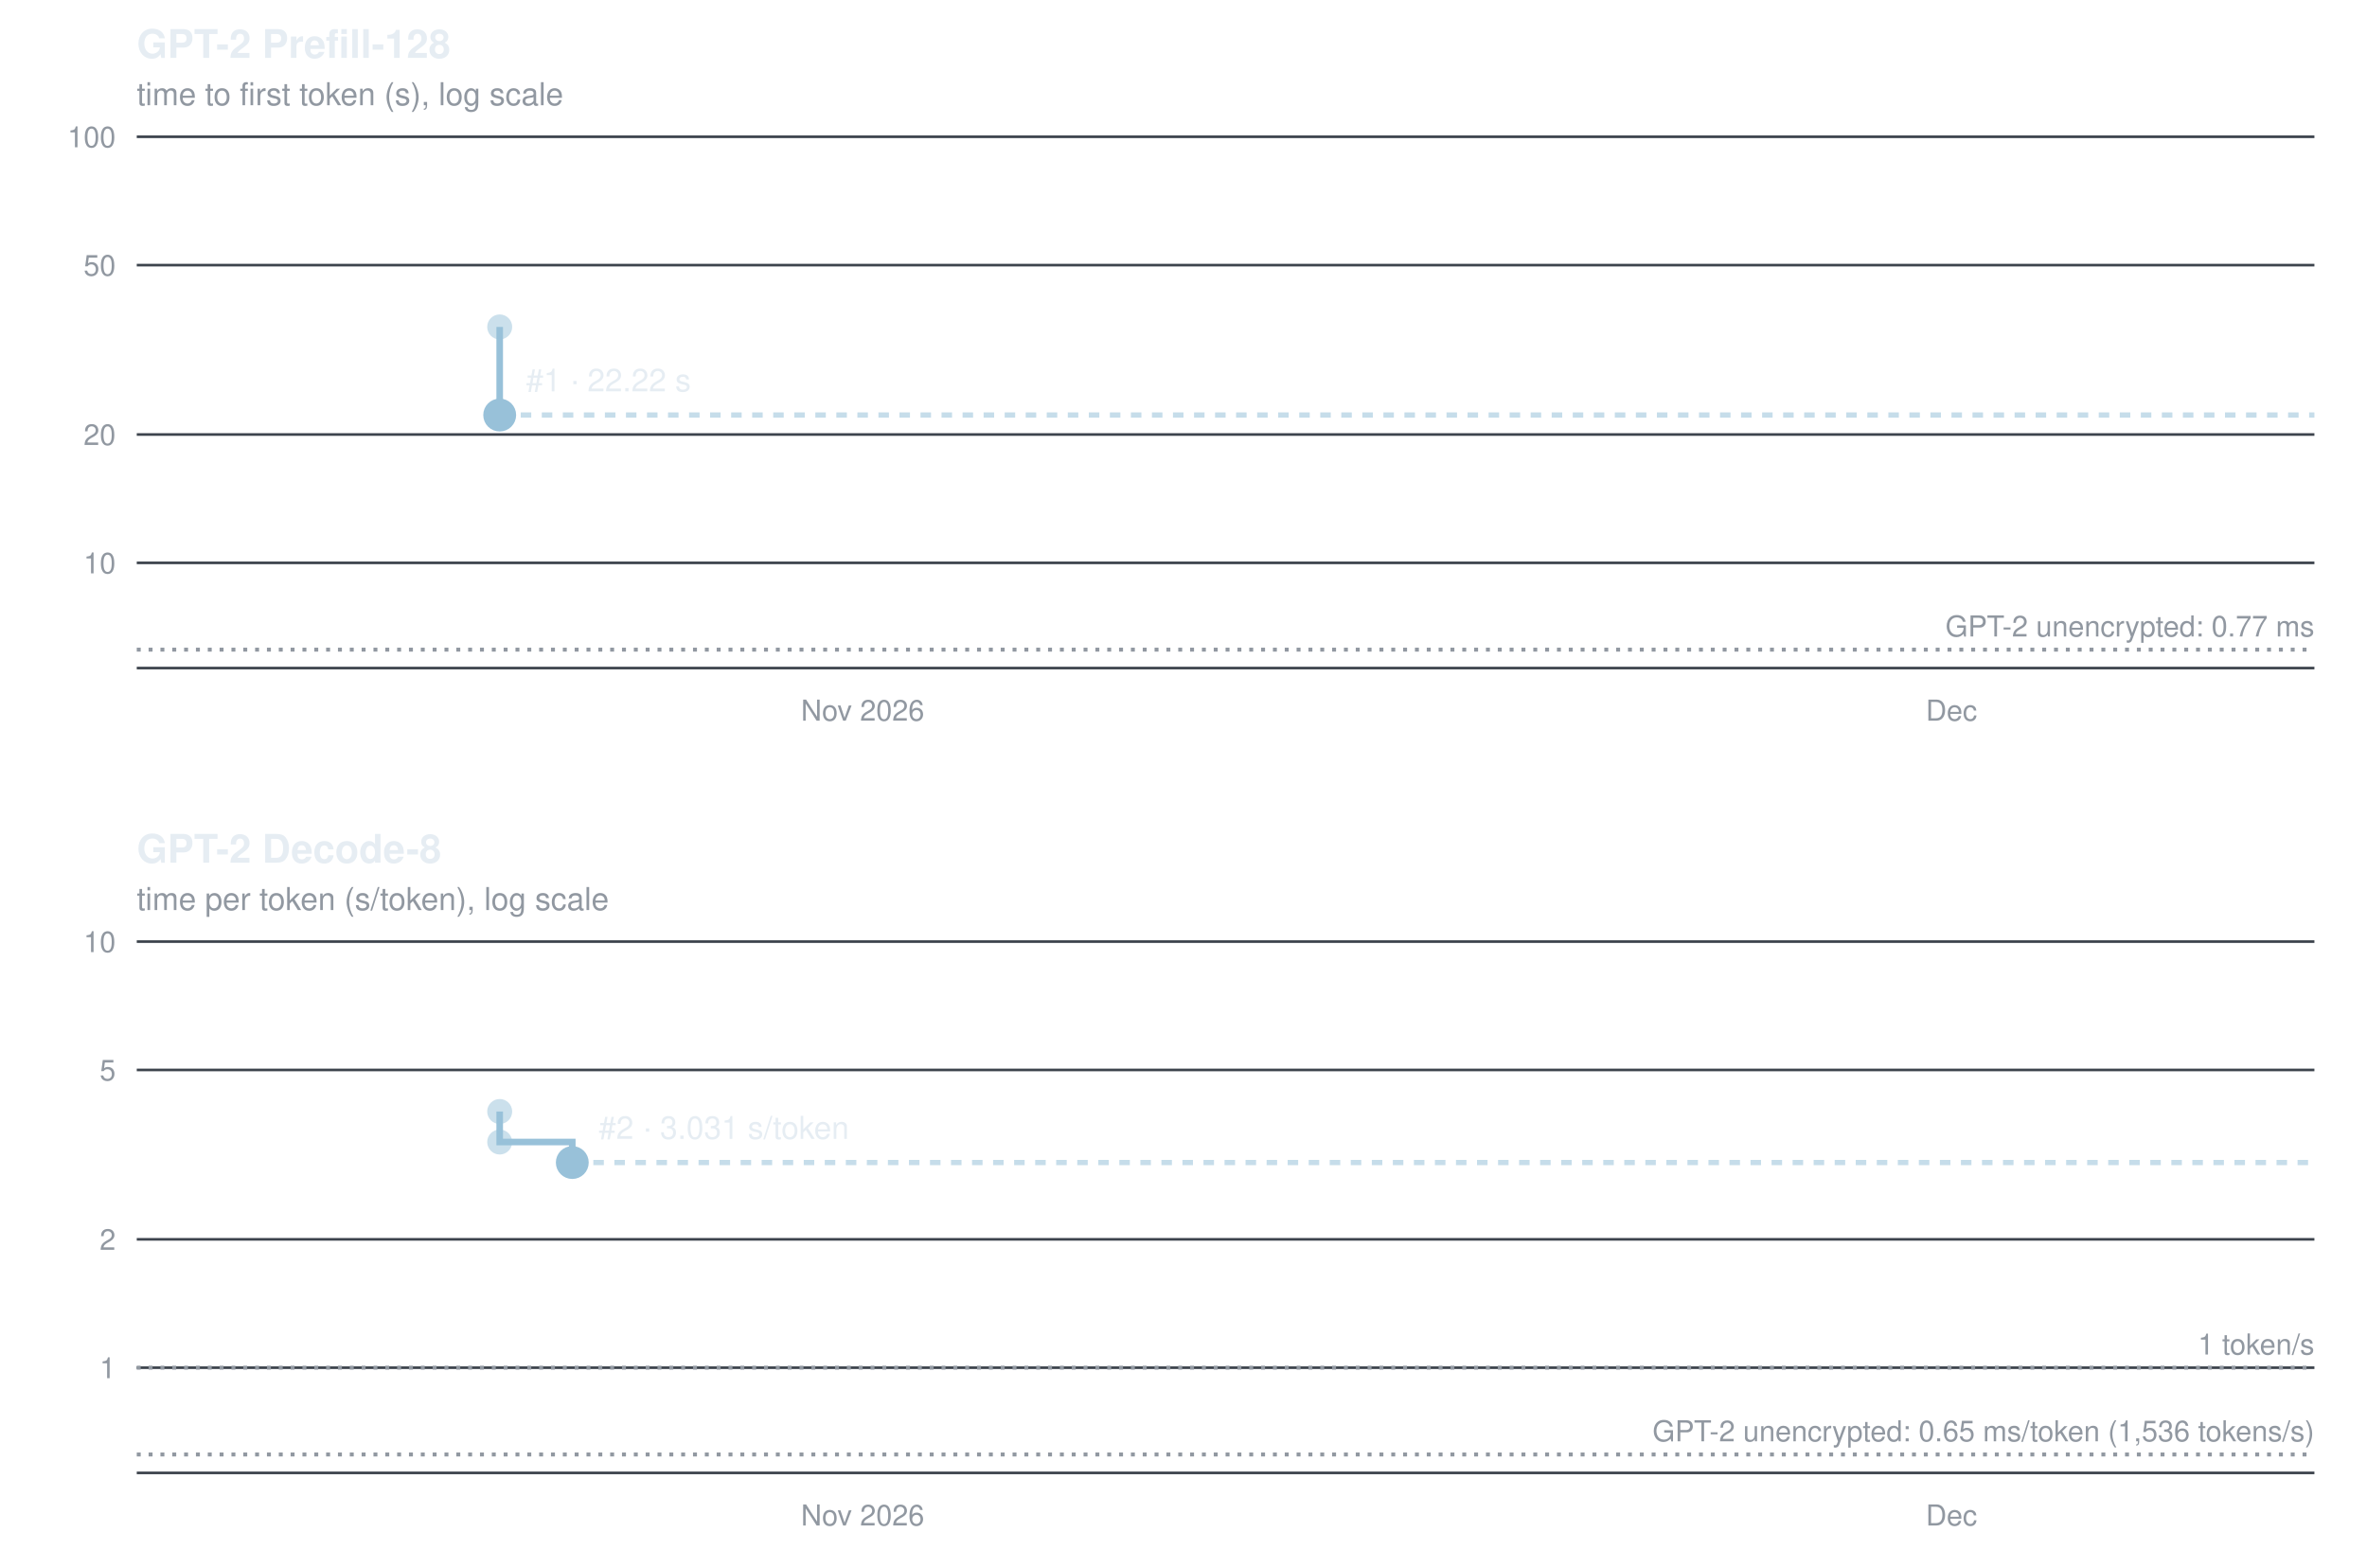
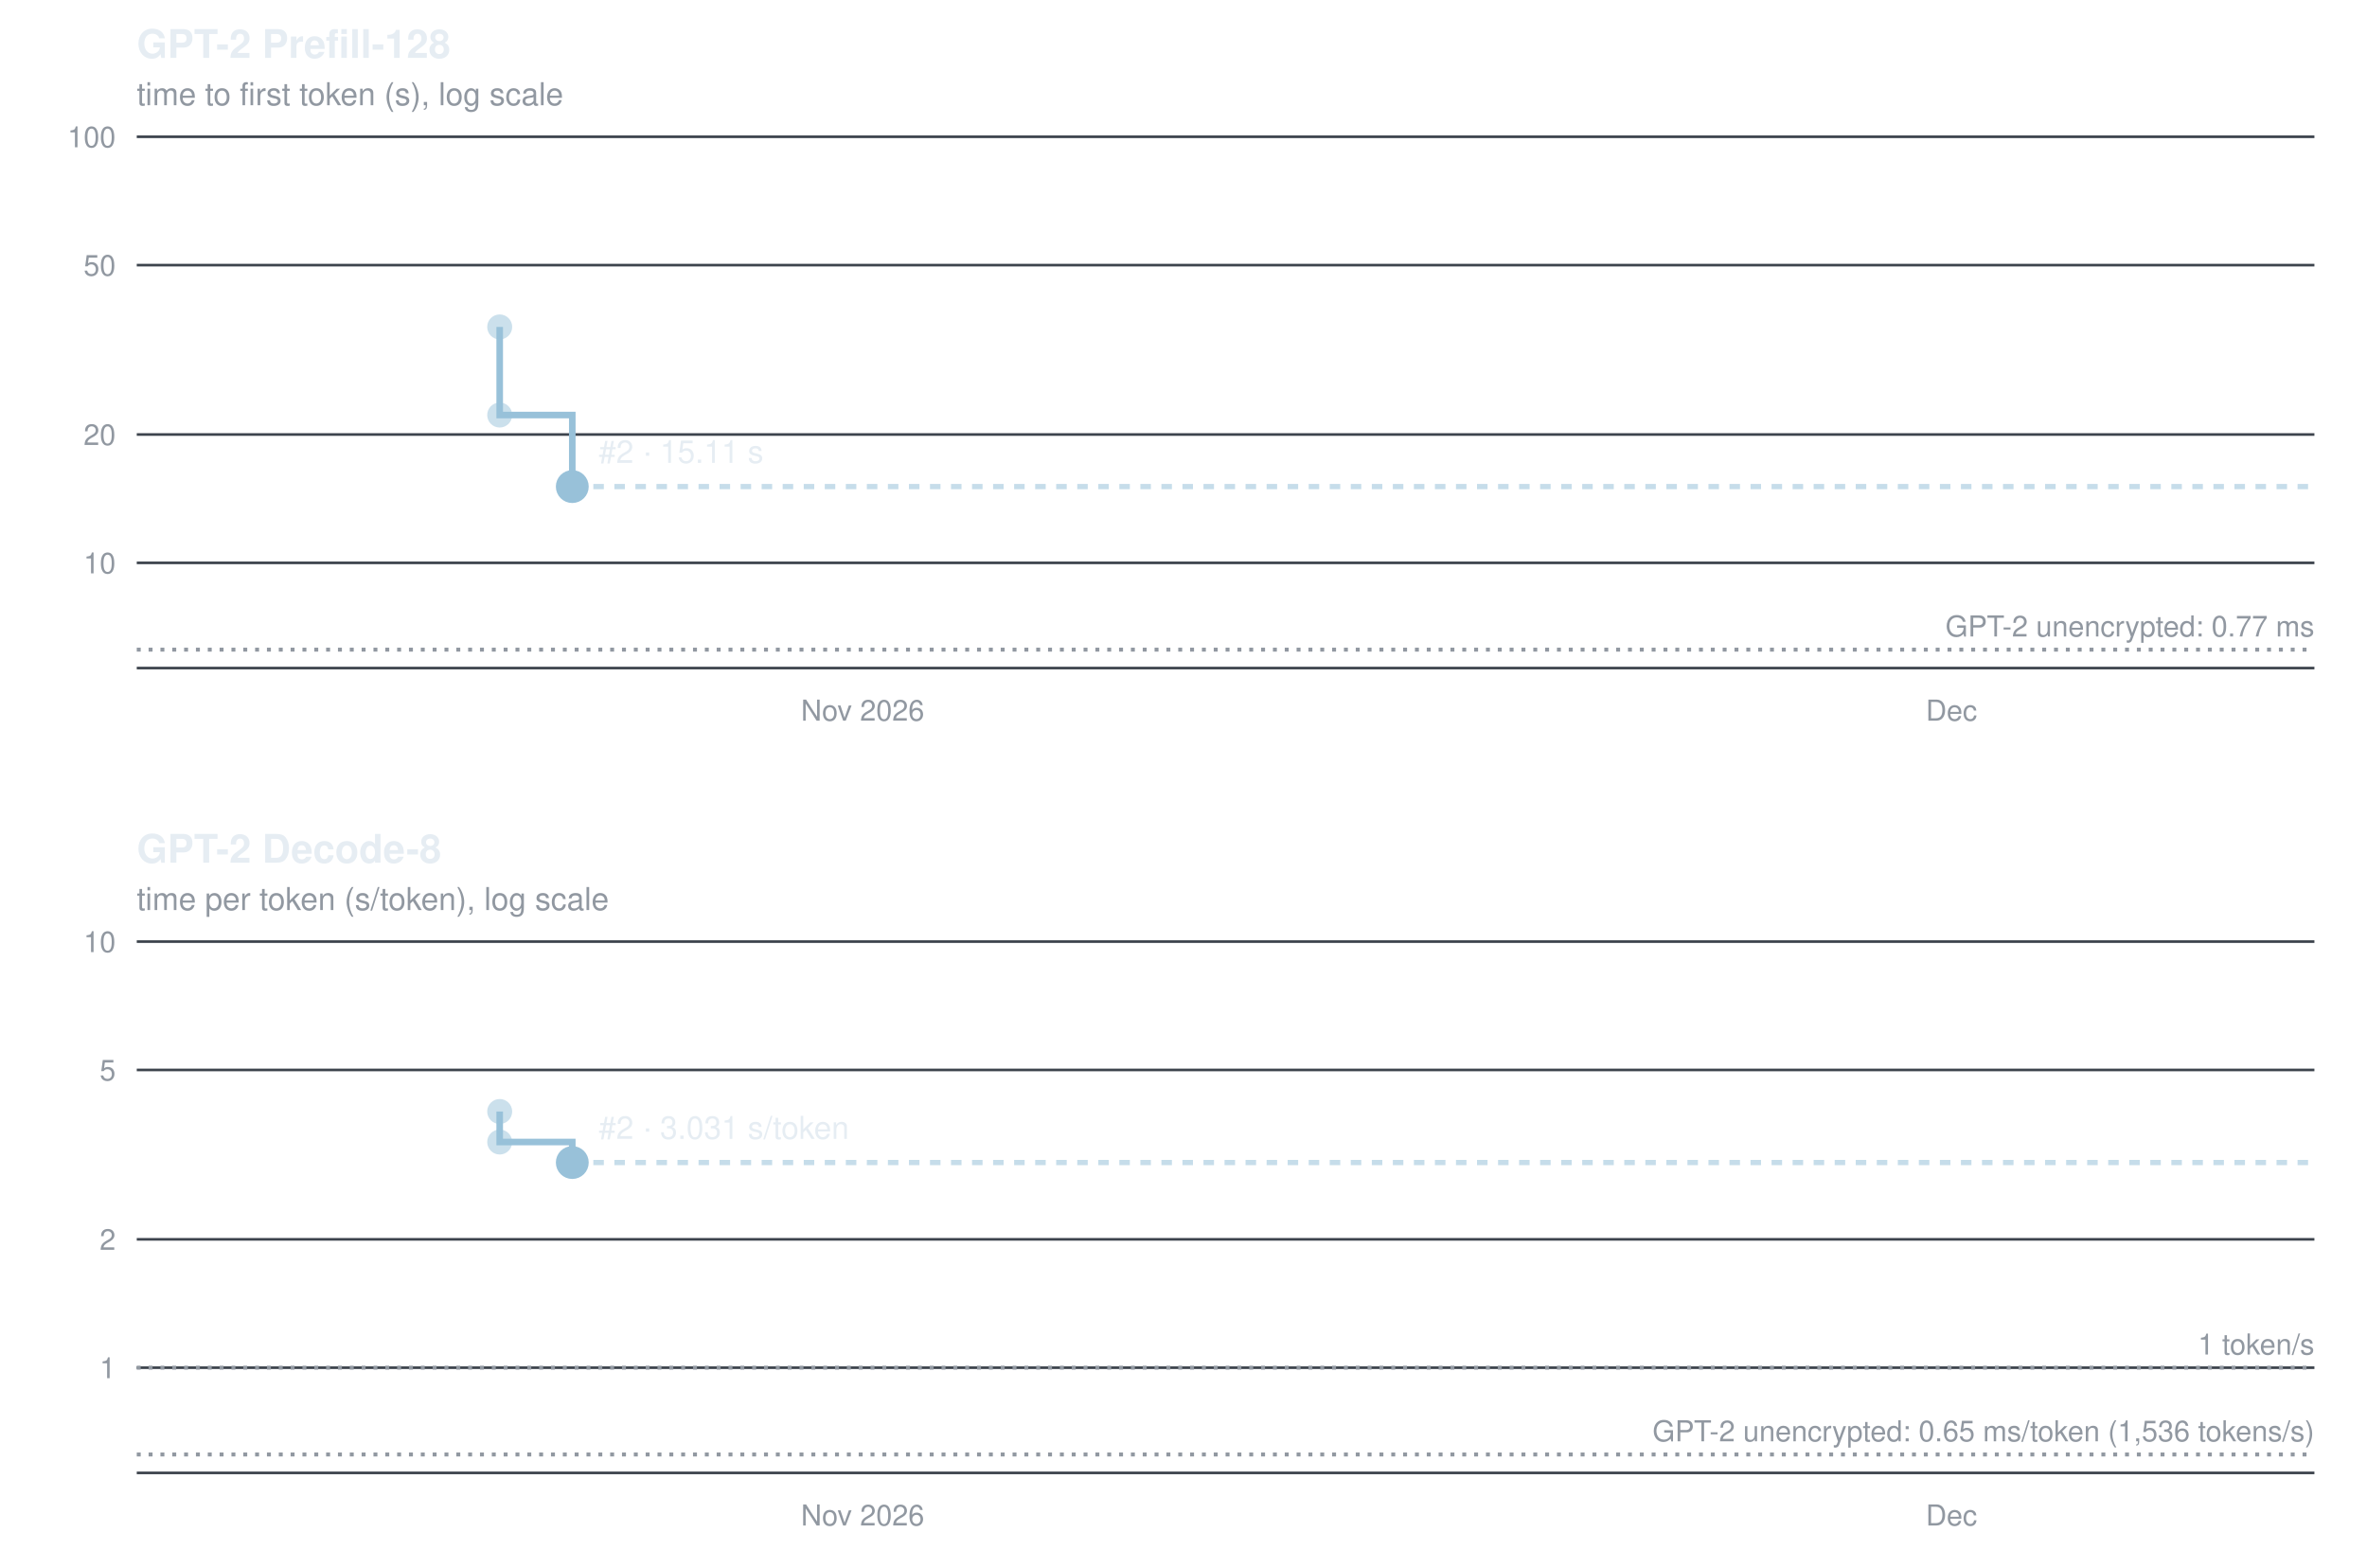
<svg xmlns="http://www.w3.org/2000/svg" viewBox="0 0 900 596" width="900" height="596" font-family="-apple-system,BlinkMacSystemFont,'Segoe UI',Helvetica,Arial,sans-serif" role="img" aria-label="Record progression of both tracks">
  <text fill="#e6edf3" x="52" y="22" font-size="15" font-weight="600">GPT-2 Prefill-128</text>
  <text fill="#9198a1" x="52" y="40" font-size="12">time to first token (s), log scale</text>
  <line stroke="#3d444d" stroke-width="1" x1="52" x2="880" y1="214.0" y2="214.0" />
  <text fill="#9198a1" x="44" y="218.0" font-size="11" text-anchor="end">10</text>
  <line stroke="#3d444d" stroke-width="1" x1="52" x2="880" y1="165.2" y2="165.2" />
  <text fill="#9198a1" x="44" y="169.2" font-size="11" text-anchor="end">20</text>
  <line stroke="#3d444d" stroke-width="1" x1="52" x2="880" y1="100.8" y2="100.8" />
  <text fill="#9198a1" x="44" y="104.8" font-size="11" text-anchor="end">50</text>
  <line stroke="#3d444d" stroke-width="1" x1="52" x2="880" y1="52.0" y2="52.0" />
  <text fill="#9198a1" x="44" y="56.0" font-size="11" text-anchor="end">100</text>
  <text fill="#9198a1" x="328.0" y="274" font-size="11" text-anchor="middle">Nov 2026</text>
  <text fill="#9198a1" x="742.0" y="274" font-size="11" text-anchor="middle">Dec</text>
  <line stroke="#3d444d" stroke-width="1" x1="52" x2="880" y1="254" y2="254" />
  <line stroke="#9198a1" stroke-width="1.5" stroke-dasharray="1.5 3" x1="52" x2="880" y1="247.0" y2="247.0" />
  <text fill="#9198a1" x="880" y="242.0" font-size="11" text-anchor="end">GPT-2 unencrypted: 0.77 ms</text>
-   <path fill="none" stroke="#98c1d9" stroke-width="2.5" d="M190.0,124.3H190.0V157.8" />
-   <path fill="none" stroke="#98c1d9" stroke-width="2" stroke-dasharray="4 4" opacity="0.55" d="M190.0,157.8H880" />
+   <path fill="none" stroke="#98c1d9" stroke-width="2.5" d="M190.0,124.3H190.0V157.8H217.6V185.0" />
+   <path fill="none" stroke="#98c1d9" stroke-width="2" stroke-dasharray="4 4" opacity="0.55" d="M217.6,185.0H880" />
  <circle fill="#98c1d9" stroke="#98c1d9" stroke-width="2.5" cx="190.0" cy="124.3" r="3.5" opacity="0.5" tabindex="0" data-tip="{&quot;title&quot;: &quot;#0 Perseus (FIDESlib)&quot;, &quot;value&quot;: &quot;35.78 s&quot;, &quot;date&quot;: &quot;2026-10-22&quot;, &quot;by&quot;: &quot;@alexzilligmm, @Davide-F5-Marincione&quot;}" />
-   <circle fill="#98c1d9" stroke="#98c1d9" stroke-width="2.5" cx="190.0" cy="157.8" r="5" tabindex="0" data-tip="{&quot;title&quot;: &quot;#1 Perseus on perseus-core&quot;, &quot;value&quot;: &quot;22.22 s&quot;, &quot;date&quot;: &quot;2026-10-22&quot;, &quot;by&quot;: &quot;@alexzilligmm, @Davide-F5-Marincione&quot;}" />
-   <text fill="#e6edf3" x="200.0" y="148.8" font-size="12">#1 · 22.22 s</text>
+   <circle fill="#98c1d9" stroke="#98c1d9" stroke-width="2.5" cx="190.0" cy="157.8" r="3.5" opacity="0.5" tabindex="0" data-tip="{&quot;title&quot;: &quot;#1 Perseus on perseus-core&quot;, &quot;value&quot;: &quot;22.22 s&quot;, &quot;date&quot;: &quot;2026-10-22&quot;, &quot;by&quot;: &quot;@alexzilligmm, @Davide-F5-Marincione&quot;}" />
+   <circle fill="#98c1d9" stroke="#98c1d9" stroke-width="2.5" cx="217.6" cy="185.0" r="5" tabindex="0" data-tip="{&quot;title&quot;: &quot;#2 PackedPrefill&quot;, &quot;value&quot;: &quot;15.11 s&quot;, &quot;date&quot;: &quot;2026-10-24&quot;, &quot;by&quot;: &quot;@erodola&quot;}" />
+   <text fill="#e6edf3" x="227.6" y="176.0" font-size="12">#2 · 15.11 s</text>
  <text fill="#e6edf3" x="52" y="328" font-size="15" font-weight="600">GPT-2 Decode-8</text>
  <text fill="#9198a1" x="52" y="346" font-size="12">time per token (s/token), log scale</text>
  <line stroke="#3d444d" stroke-width="1" x1="52" x2="880" y1="520.0" y2="520.0" />
  <text fill="#9198a1" x="44" y="524.0" font-size="11" text-anchor="end">1</text>
  <line stroke="#3d444d" stroke-width="1" x1="52" x2="880" y1="471.2" y2="471.2" />
  <text fill="#9198a1" x="44" y="475.2" font-size="11" text-anchor="end">2</text>
  <line stroke="#3d444d" stroke-width="1" x1="52" x2="880" y1="406.8" y2="406.8" />
  <text fill="#9198a1" x="44" y="410.8" font-size="11" text-anchor="end">5</text>
  <line stroke="#3d444d" stroke-width="1" x1="52" x2="880" y1="358.0" y2="358.0" />
  <text fill="#9198a1" x="44" y="362.0" font-size="11" text-anchor="end">10</text>
  <text fill="#9198a1" x="328.0" y="580" font-size="11" text-anchor="middle">Nov 2026</text>
  <text fill="#9198a1" x="742.0" y="580" font-size="11" text-anchor="middle">Dec</text>
  <line stroke="#3d444d" stroke-width="1" x1="52" x2="880" y1="560" y2="560" />
  <line stroke="#9198a1" stroke-width="1.5" stroke-dasharray="1.5 3" x1="52" x2="880" y1="520.0" y2="520.0" />
  <text fill="#9198a1" x="880" y="515.0" font-size="11" text-anchor="end">1 token/s</text>
  <line stroke="#9198a1" stroke-width="1.5" stroke-dasharray="1.5 3" x1="52" x2="880" y1="553.0" y2="553.0" />
  <text fill="#9198a1" x="880" y="548.0" font-size="11" text-anchor="end">GPT-2 unencrypted: 0.65 ms/token (1,536 tokens/s)</text>
  <path fill="none" stroke="#98c1d9" stroke-width="2.5" d="M190.0,422.6H190.0V434.2H217.6V442.0" />
  <path fill="none" stroke="#98c1d9" stroke-width="2" stroke-dasharray="4 4" opacity="0.55" d="M217.6,442.0H880" />
  <circle fill="#98c1d9" stroke="#98c1d9" stroke-width="2.5" cx="190.0" cy="422.6" r="3.5" opacity="0.5" tabindex="0" data-tip="{&quot;title&quot;: &quot;#0 Perseus (FIDESlib)&quot;, &quot;value&quot;: &quot;3.993 s/token&quot;, &quot;date&quot;: &quot;2026-10-22&quot;, &quot;by&quot;: &quot;@alexzilligmm, @Davide-F5-Marincione&quot;}" />
  <circle fill="#98c1d9" stroke="#98c1d9" stroke-width="2.5" cx="190.0" cy="434.2" r="3.5" opacity="0.5" tabindex="0" data-tip="{&quot;title&quot;: &quot;#1 Perseus on perseus-core&quot;, &quot;value&quot;: &quot;3.384 s/token&quot;, &quot;date&quot;: &quot;2026-10-22&quot;, &quot;by&quot;: &quot;@alexzilligmm, @Davide-F5-Marincione&quot;}" />
  <circle fill="#98c1d9" stroke="#98c1d9" stroke-width="2.5" cx="217.6" cy="442.0" r="5" tabindex="0" data-tip="{&quot;title&quot;: &quot;#2 FusedUnits&quot;, &quot;value&quot;: &quot;3.031 s/token&quot;, &quot;date&quot;: &quot;2026-10-24&quot;, &quot;by&quot;: &quot;@erodola&quot;}" />
  <text fill="#e6edf3" x="227.6" y="433.0" font-size="12">#2 · 3.031 s/token</text>
</svg>
